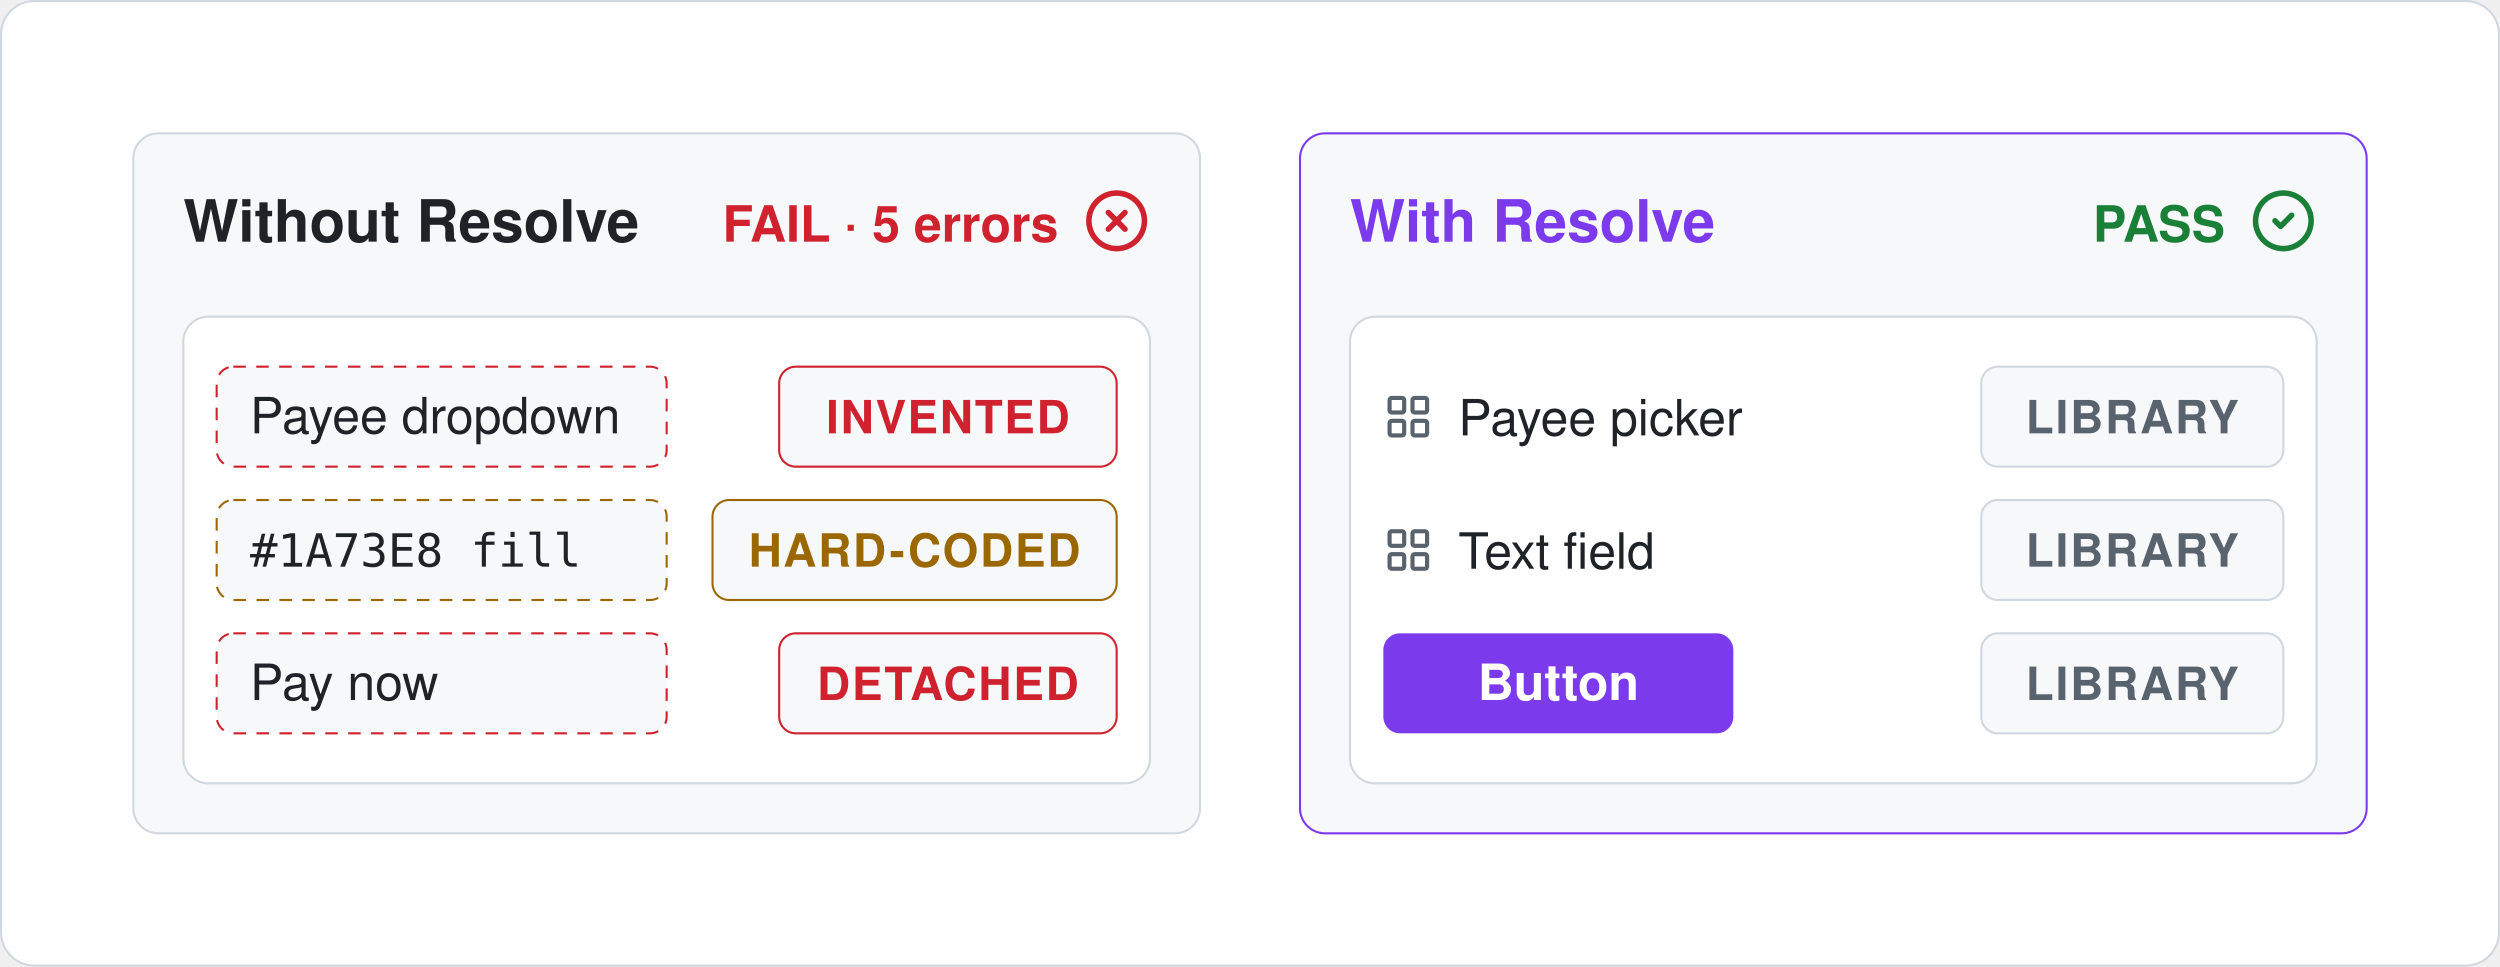
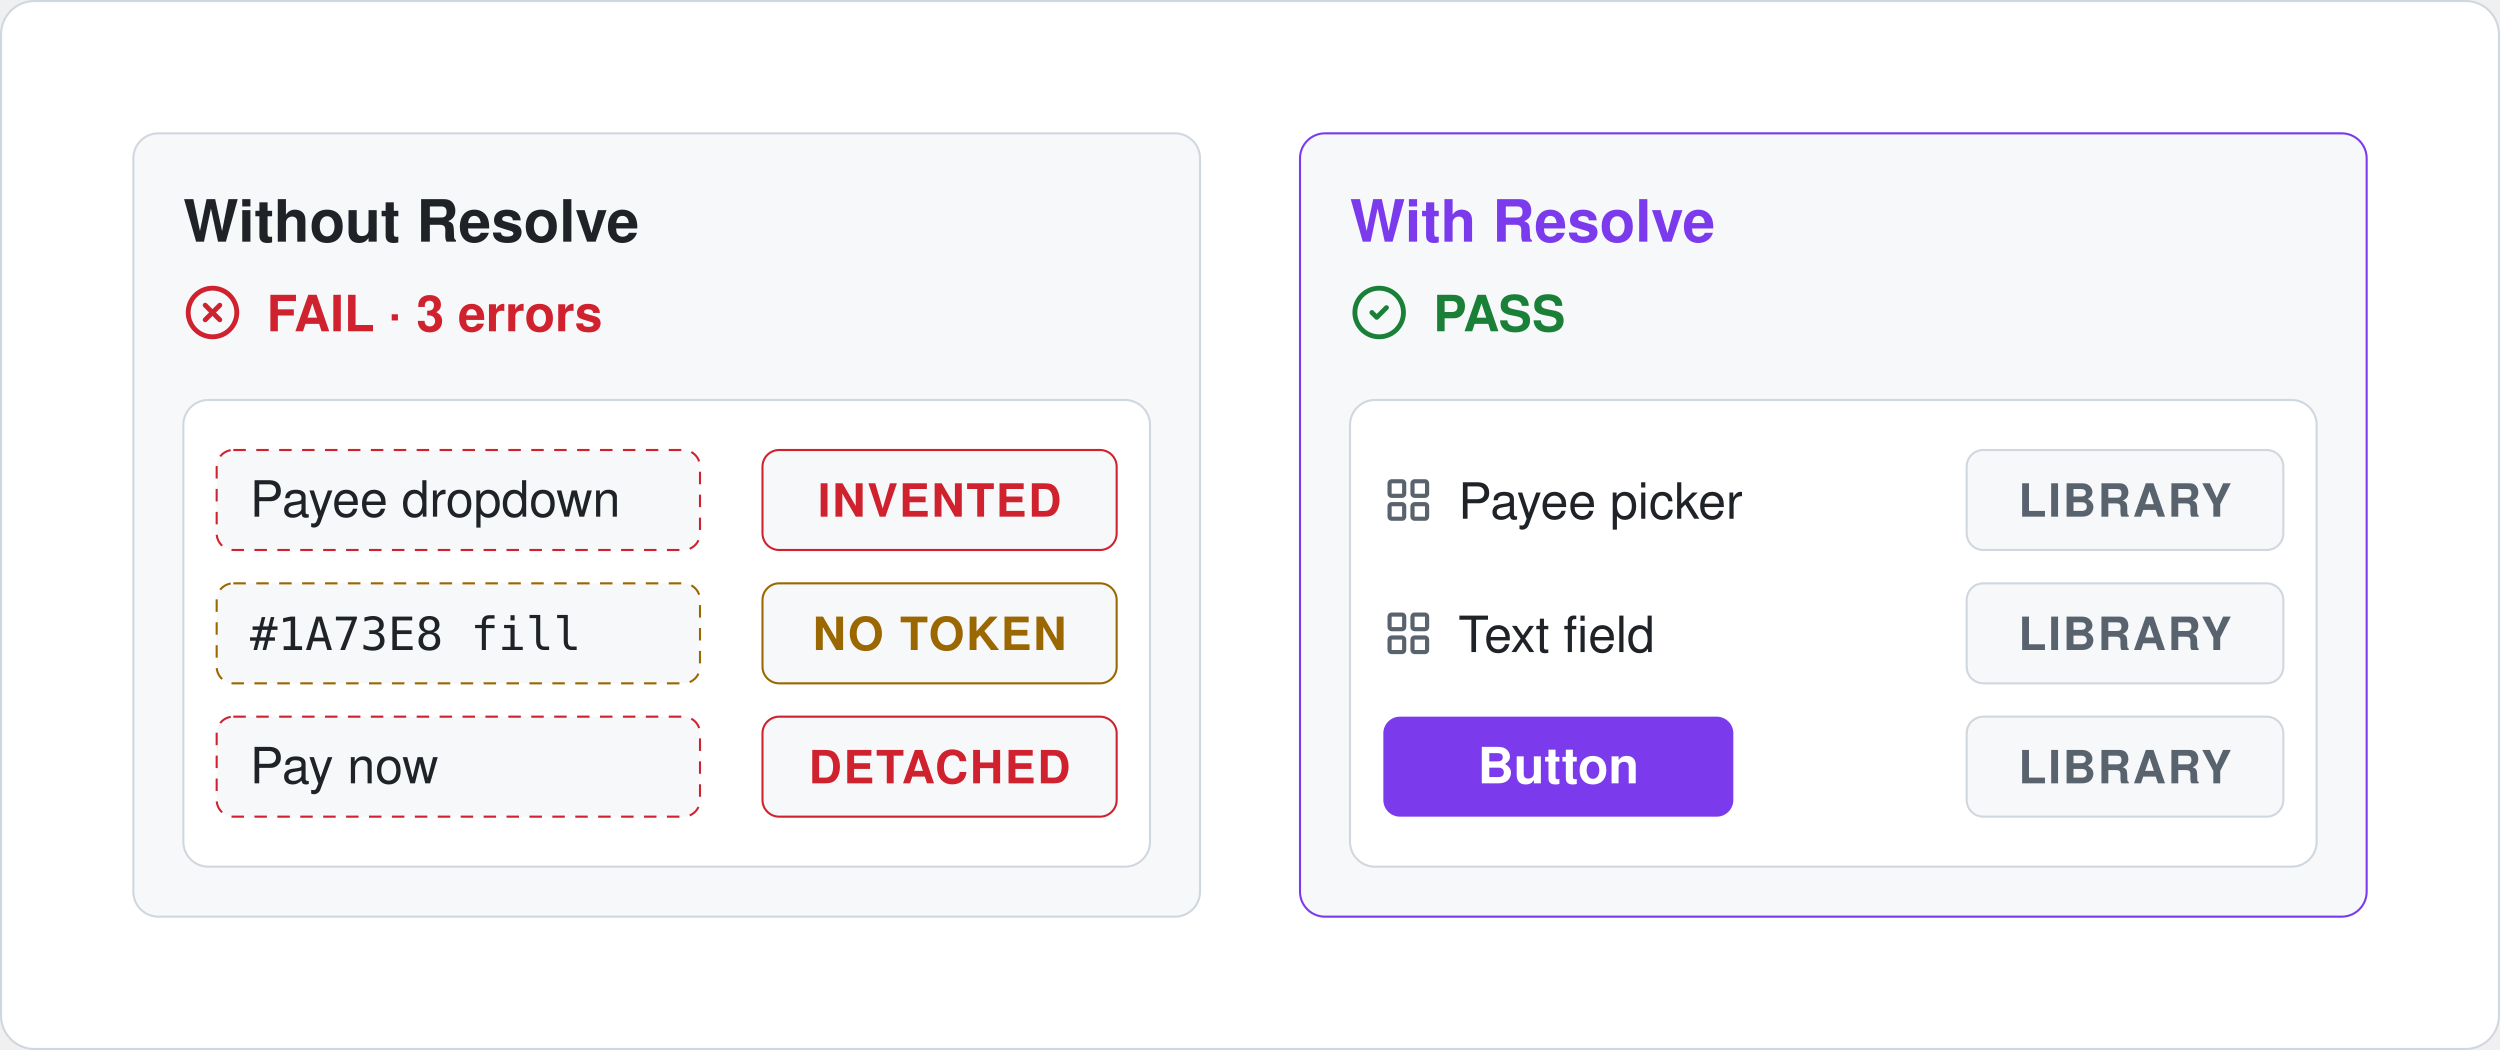
- <svg xmlns="http://www.w3.org/2000/svg" width="1200" height="464" viewBox="0 0 1200 464" role="img" aria-labelledby="t d">
-   <rect x="0.5" y="0.5" width="1199" height="463" rx="16" fill="#FFFFFF" stroke="#D0D7DE" stroke-width="1" />
-   <rect x="64" y="64" width="512" height="336" rx="12" fill="#F6F8FA" stroke="#D0D7DE" stroke-width="1" />
+ <svg xmlns="http://www.w3.org/2000/svg" width="1200" height="504" viewBox="0 0 1200 504" role="img" aria-labelledby="t d">
+   <rect x="0.5" y="0.5" width="1199" height="503" rx="16" fill="#FFFFFF" stroke="#D0D7DE" stroke-width="1" />
+   <rect x="64" y="64" width="512" height="376" rx="12" fill="#F6F8FA" stroke="#D0D7DE" stroke-width="1" />
  <text x="88" y="116" font-family="-apple-system,'Segoe UI',Helvetica,Arial,sans-serif" font-size="28" font-weight="600" fill="#1F2328" text-anchor="start">Without Resolve</text>
-   <g transform="translate(520 90) scale(1.333333)" fill="none" stroke="#CF222E" stroke-width="2" stroke-linecap="round" stroke-linejoin="round">
+   <g transform="translate(88 136) scale(1.166667)" fill="none" stroke="#CF222E" stroke-width="2" stroke-linecap="round" stroke-linejoin="round">
    <circle cx="12" cy="12" r="10" />
    <path d="m15 9-6 6" />
    <path d="m9 9 6 6" />
  </g>
-   <text x="508" y="116" font-family="-apple-system,'Segoe UI',Helvetica,Arial,sans-serif" font-size="24" font-weight="600" fill="#CF222E" text-anchor="end">FAIL · 5 errors</text>
-   <rect x="88" y="152" width="464" height="224" rx="12" fill="#FFFFFF" stroke="#D0D7DE" stroke-width="1" />
-   <rect x="104" y="176" width="216" height="48" rx="8" fill="#F6F8FA" stroke="#CF222E" stroke-width="1" stroke-dasharray="6 5" />
-   <text x="120" y="208" font-family="-apple-system,'Segoe UI',Helvetica,Arial,sans-serif" font-size="24" font-weight="400" fill="#1F2328" text-anchor="start">Payee dropdown</text>
-   <rect x="374" y="176" width="162" height="48" rx="8" fill="#F6F8FA" stroke="#CF222E" stroke-width="1" />
-   <text x="455.0" y="208" font-family="-apple-system,'Segoe UI',Helvetica,Arial,sans-serif" font-size="22" font-weight="600" fill="#CF222E" text-anchor="middle" letter-spacing="0.04em">INVENTED</text>
-   <rect x="104" y="240" width="216" height="48" rx="8" fill="#F6F8FA" stroke="#9A6700" stroke-width="1" stroke-dasharray="6 5" />
-   <text x="120" y="272" font-family="ui-monospace,SFMono-Regular,Menlo,monospace" font-size="22" font-weight="400" fill="#1F2328" text-anchor="start">#1A73E8 fill</text>
-   <rect x="342" y="240" width="194" height="48" rx="8" fill="#F6F8FA" stroke="#9A6700" stroke-width="1" />
-   <text x="439.0" y="272" font-family="-apple-system,'Segoe UI',Helvetica,Arial,sans-serif" font-size="22" font-weight="600" fill="#9A6700" text-anchor="middle" letter-spacing="0.04em">HARD-CODED</text>
-   <rect x="104" y="304" width="216" height="48" rx="8" fill="#F6F8FA" stroke="#CF222E" stroke-width="1" stroke-dasharray="6 5" />
-   <text x="120" y="336" font-family="-apple-system,'Segoe UI',Helvetica,Arial,sans-serif" font-size="24" font-weight="400" fill="#1F2328" text-anchor="start">Pay now</text>
-   <rect x="374" y="304" width="162" height="48" rx="8" fill="#F6F8FA" stroke="#CF222E" stroke-width="1" />
-   <text x="455.0" y="336" font-family="-apple-system,'Segoe UI',Helvetica,Arial,sans-serif" font-size="22" font-weight="600" fill="#CF222E" text-anchor="middle" letter-spacing="0.04em">DETACHED</text>
-   <rect x="624" y="64" width="512" height="336" rx="12" fill="#F6F8FA" stroke="#7C3AED" stroke-width="1" />
+   <text x="128" y="159" font-family="-apple-system,'Segoe UI',Helvetica,Arial,sans-serif" font-size="24" font-weight="600" fill="#CF222E" text-anchor="start">FAIL · 3 errors</text>
+   <rect x="88" y="192" width="464" height="224" rx="12" fill="#FFFFFF" stroke="#D0D7DE" stroke-width="1" />
+   <rect x="104" y="216" width="232" height="48" rx="8" fill="#F6F8FA" stroke="#CF222E" stroke-width="1" stroke-dasharray="6 5" />
+   <text x="120" y="248" font-family="-apple-system,'Segoe UI',Helvetica,Arial,sans-serif" font-size="24" font-weight="400" fill="#1F2328" text-anchor="start">Payee dropdown</text>
+   <rect x="366" y="216" width="170" height="48" rx="8" fill="#F6F8FA" stroke="#CF222E" stroke-width="1" />
+   <text x="451.0" y="248" font-family="-apple-system,'Segoe UI',Helvetica,Arial,sans-serif" font-size="22" font-weight="600" fill="#CF222E" text-anchor="middle" letter-spacing="0.04em">INVENTED</text>
+   <rect x="104" y="280" width="232" height="48" rx="8" fill="#F6F8FA" stroke="#9A6700" stroke-width="1" stroke-dasharray="6 5" />
+   <text x="120" y="312" font-family="ui-monospace,SFMono-Regular,Menlo,monospace" font-size="22" font-weight="400" fill="#1F2328" text-anchor="start">#1A73E8 fill</text>
+   <rect x="366" y="280" width="170" height="48" rx="8" fill="#F6F8FA" stroke="#9A6700" stroke-width="1" />
+   <text x="451.0" y="312" font-family="-apple-system,'Segoe UI',Helvetica,Arial,sans-serif" font-size="22" font-weight="600" fill="#9A6700" text-anchor="middle" letter-spacing="0.04em">NO TOKEN</text>
+   <rect x="104" y="344" width="232" height="48" rx="8" fill="#F6F8FA" stroke="#CF222E" stroke-width="1" stroke-dasharray="6 5" />
+   <text x="120" y="376" font-family="-apple-system,'Segoe UI',Helvetica,Arial,sans-serif" font-size="24" font-weight="400" fill="#1F2328" text-anchor="start">Pay now</text>
+   <rect x="366" y="344" width="170" height="48" rx="8" fill="#F6F8FA" stroke="#CF222E" stroke-width="1" />
+   <text x="451.0" y="376" font-family="-apple-system,'Segoe UI',Helvetica,Arial,sans-serif" font-size="22" font-weight="600" fill="#CF222E" text-anchor="middle" letter-spacing="0.04em">DETACHED</text>
+   <rect x="624" y="64" width="512" height="376" rx="12" fill="#F6F8FA" stroke="#7C3AED" stroke-width="1" />
  <text x="648" y="116" font-family="-apple-system,'Segoe UI',Helvetica,Arial,sans-serif" font-size="28" font-weight="600" fill="#7C3AED" text-anchor="start">With Resolve</text>
-   <g transform="translate(1080 90) scale(1.333333)" fill="none" stroke="#1A7F37" stroke-width="2" stroke-linecap="round" stroke-linejoin="round">
+   <g transform="translate(648 136) scale(1.166667)" fill="none" stroke="#1A7F37" stroke-width="2" stroke-linecap="round" stroke-linejoin="round">
    <circle cx="12" cy="12" r="10" />
    <path d="m9 12 2 2 4-4" />
  </g>
-   <text x="1068" y="116" font-family="-apple-system,'Segoe UI',Helvetica,Arial,sans-serif" font-size="24" font-weight="600" fill="#1A7F37" text-anchor="end">PASS</text>
-   <rect x="648" y="152" width="464" height="224" rx="12" fill="#FFFFFF" stroke="#D0D7DE" stroke-width="1" />
-   <g transform="translate(664 188) scale(1.0)" fill="none" stroke="#59636E" stroke-width="2" stroke-linecap="round" stroke-linejoin="round">
+   <text x="688" y="159" font-family="-apple-system,'Segoe UI',Helvetica,Arial,sans-serif" font-size="24" font-weight="600" fill="#1A7F37" text-anchor="start">PASS</text>
+   <rect x="648" y="192" width="464" height="224" rx="12" fill="#FFFFFF" stroke="#D0D7DE" stroke-width="1" />
+   <g transform="translate(664 228) scale(1.0)" fill="none" stroke="#59636E" stroke-width="2" stroke-linecap="round" stroke-linejoin="round">
    <rect width="7" height="7" x="3" y="3" rx="1" />
    <rect width="7" height="7" x="14" y="3" rx="1" />
    <rect width="7" height="7" x="14" y="14" rx="1" />
    <rect width="7" height="7" x="3" y="14" rx="1" />
  </g>
-   <text x="700" y="209" font-family="-apple-system,'Segoe UI',Helvetica,Arial,sans-serif" font-size="24" font-weight="400" fill="#1F2328" text-anchor="start">Payee picker</text>
-   <rect x="951" y="176" width="145" height="48" rx="8" fill="#F6F8FA" stroke="#D0D7DE" stroke-width="1" />
-   <text x="1023.5" y="208" font-family="-apple-system,'Segoe UI',Helvetica,Arial,sans-serif" font-size="22" font-weight="600" fill="#59636E" text-anchor="middle" letter-spacing="0.04em">LIBRARY</text>
-   <g transform="translate(664 252) scale(1.0)" fill="none" stroke="#59636E" stroke-width="2" stroke-linecap="round" stroke-linejoin="round">
+   <text x="700" y="249" font-family="-apple-system,'Segoe UI',Helvetica,Arial,sans-serif" font-size="24" font-weight="400" fill="#1F2328" text-anchor="start">Payee picker</text>
+   <rect x="944" y="216" width="152" height="48" rx="8" fill="#F6F8FA" stroke="#D0D7DE" stroke-width="1" />
+   <text x="1020.0" y="248" font-family="-apple-system,'Segoe UI',Helvetica,Arial,sans-serif" font-size="22" font-weight="600" fill="#59636E" text-anchor="middle" letter-spacing="0.04em">LIBRARY</text>
+   <g transform="translate(664 292) scale(1.0)" fill="none" stroke="#59636E" stroke-width="2" stroke-linecap="round" stroke-linejoin="round">
    <rect width="7" height="7" x="3" y="3" rx="1" />
    <rect width="7" height="7" x="14" y="3" rx="1" />
    <rect width="7" height="7" x="14" y="14" rx="1" />
    <rect width="7" height="7" x="3" y="14" rx="1" />
  </g>
-   <text x="700" y="273" font-family="-apple-system,'Segoe UI',Helvetica,Arial,sans-serif" font-size="24" font-weight="400" fill="#1F2328" text-anchor="start">Text field</text>
-   <rect x="951" y="240" width="145" height="48" rx="8" fill="#F6F8FA" stroke="#D0D7DE" stroke-width="1" />
-   <text x="1023.5" y="272" font-family="-apple-system,'Segoe UI',Helvetica,Arial,sans-serif" font-size="22" font-weight="600" fill="#59636E" text-anchor="middle" letter-spacing="0.04em">LIBRARY</text>
-   <rect x="664" y="304" width="168" height="48" rx="8" fill="#7C3AED" />
-   <text x="748" y="336" font-family="-apple-system,'Segoe UI',Helvetica,Arial,sans-serif" font-size="24" font-weight="600" fill="#FFFFFF" text-anchor="middle">Button</text>
-   <rect x="951" y="304" width="145" height="48" rx="8" fill="#F6F8FA" stroke="#D0D7DE" stroke-width="1" />
-   <text x="1023.5" y="336" font-family="-apple-system,'Segoe UI',Helvetica,Arial,sans-serif" font-size="22" font-weight="600" fill="#59636E" text-anchor="middle" letter-spacing="0.04em">LIBRARY</text>
+   <text x="700" y="313" font-family="-apple-system,'Segoe UI',Helvetica,Arial,sans-serif" font-size="24" font-weight="400" fill="#1F2328" text-anchor="start">Text field</text>
+   <rect x="944" y="280" width="152" height="48" rx="8" fill="#F6F8FA" stroke="#D0D7DE" stroke-width="1" />
+   <text x="1020.0" y="312" font-family="-apple-system,'Segoe UI',Helvetica,Arial,sans-serif" font-size="22" font-weight="600" fill="#59636E" text-anchor="middle" letter-spacing="0.04em">LIBRARY</text>
+   <rect x="664" y="344" width="168" height="48" rx="8" fill="#7C3AED" />
+   <text x="748" y="376" font-family="-apple-system,'Segoe UI',Helvetica,Arial,sans-serif" font-size="24" font-weight="600" fill="#FFFFFF" text-anchor="middle">Button</text>
+   <rect x="944" y="344" width="152" height="48" rx="8" fill="#F6F8FA" stroke="#D0D7DE" stroke-width="1" />
+   <text x="1020.0" y="376" font-family="-apple-system,'Segoe UI',Helvetica,Arial,sans-serif" font-size="22" font-weight="600" fill="#59636E" text-anchor="middle" letter-spacing="0.04em">LIBRARY</text>
</svg>
